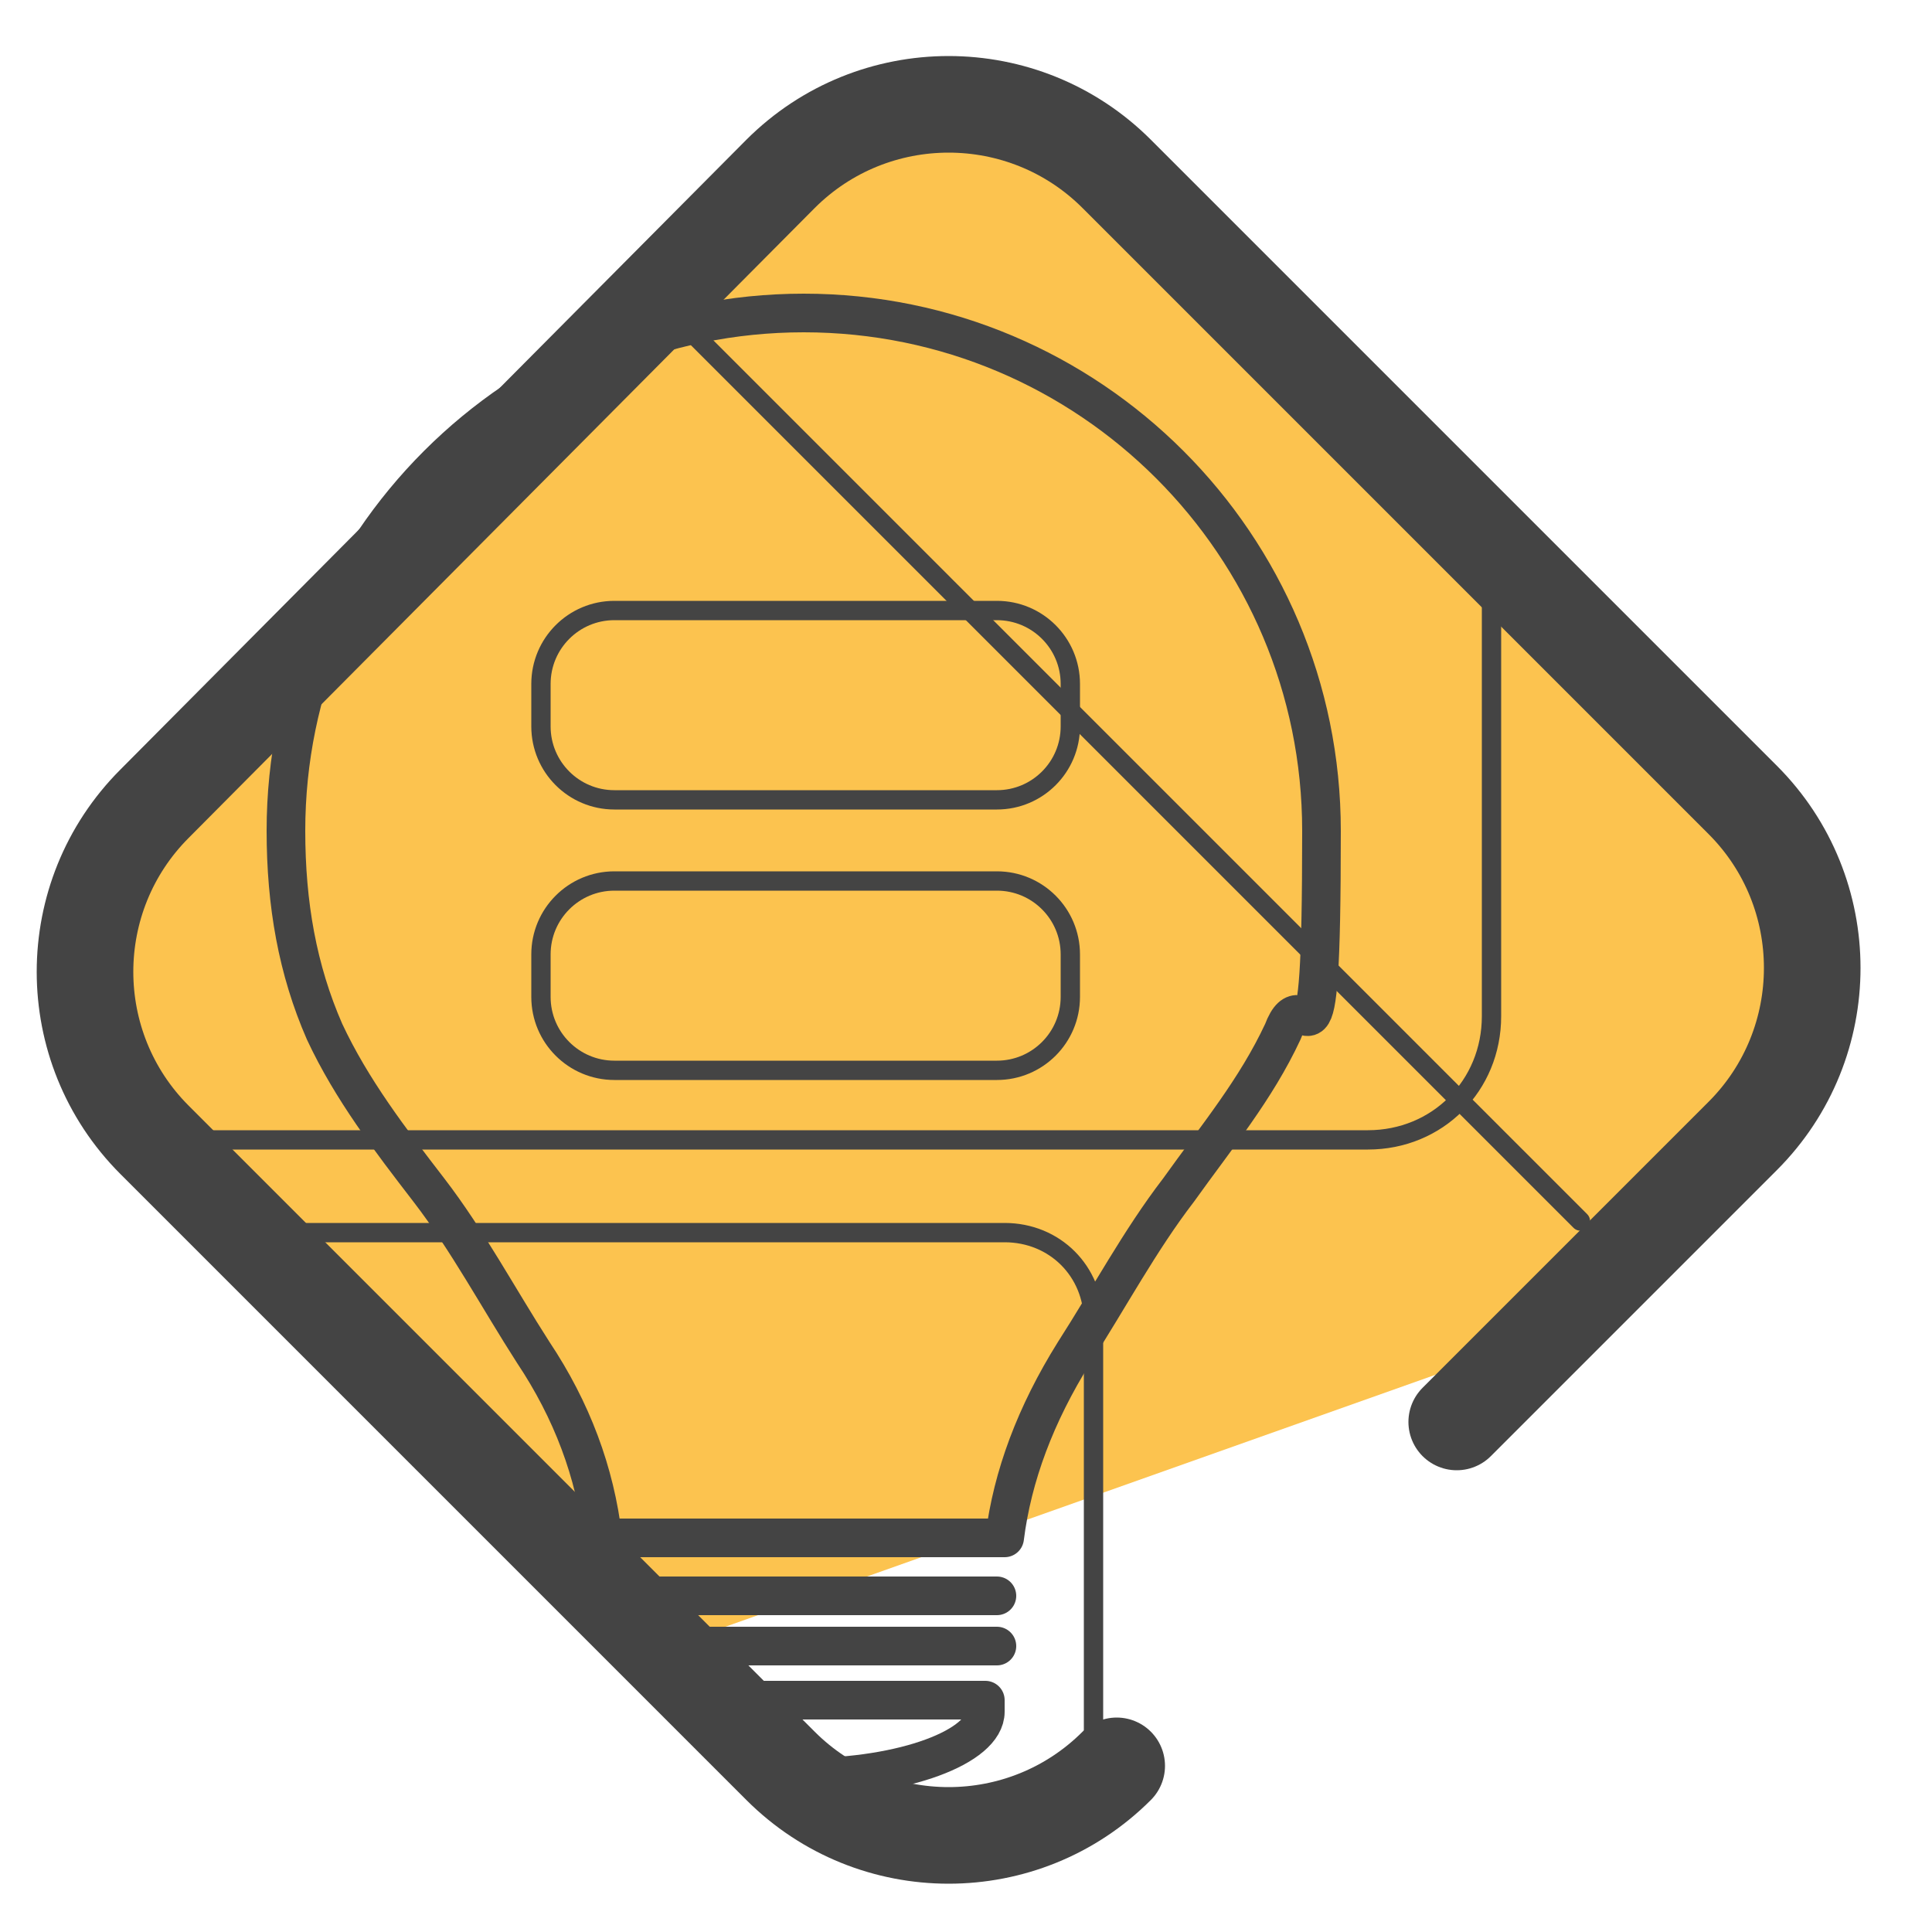
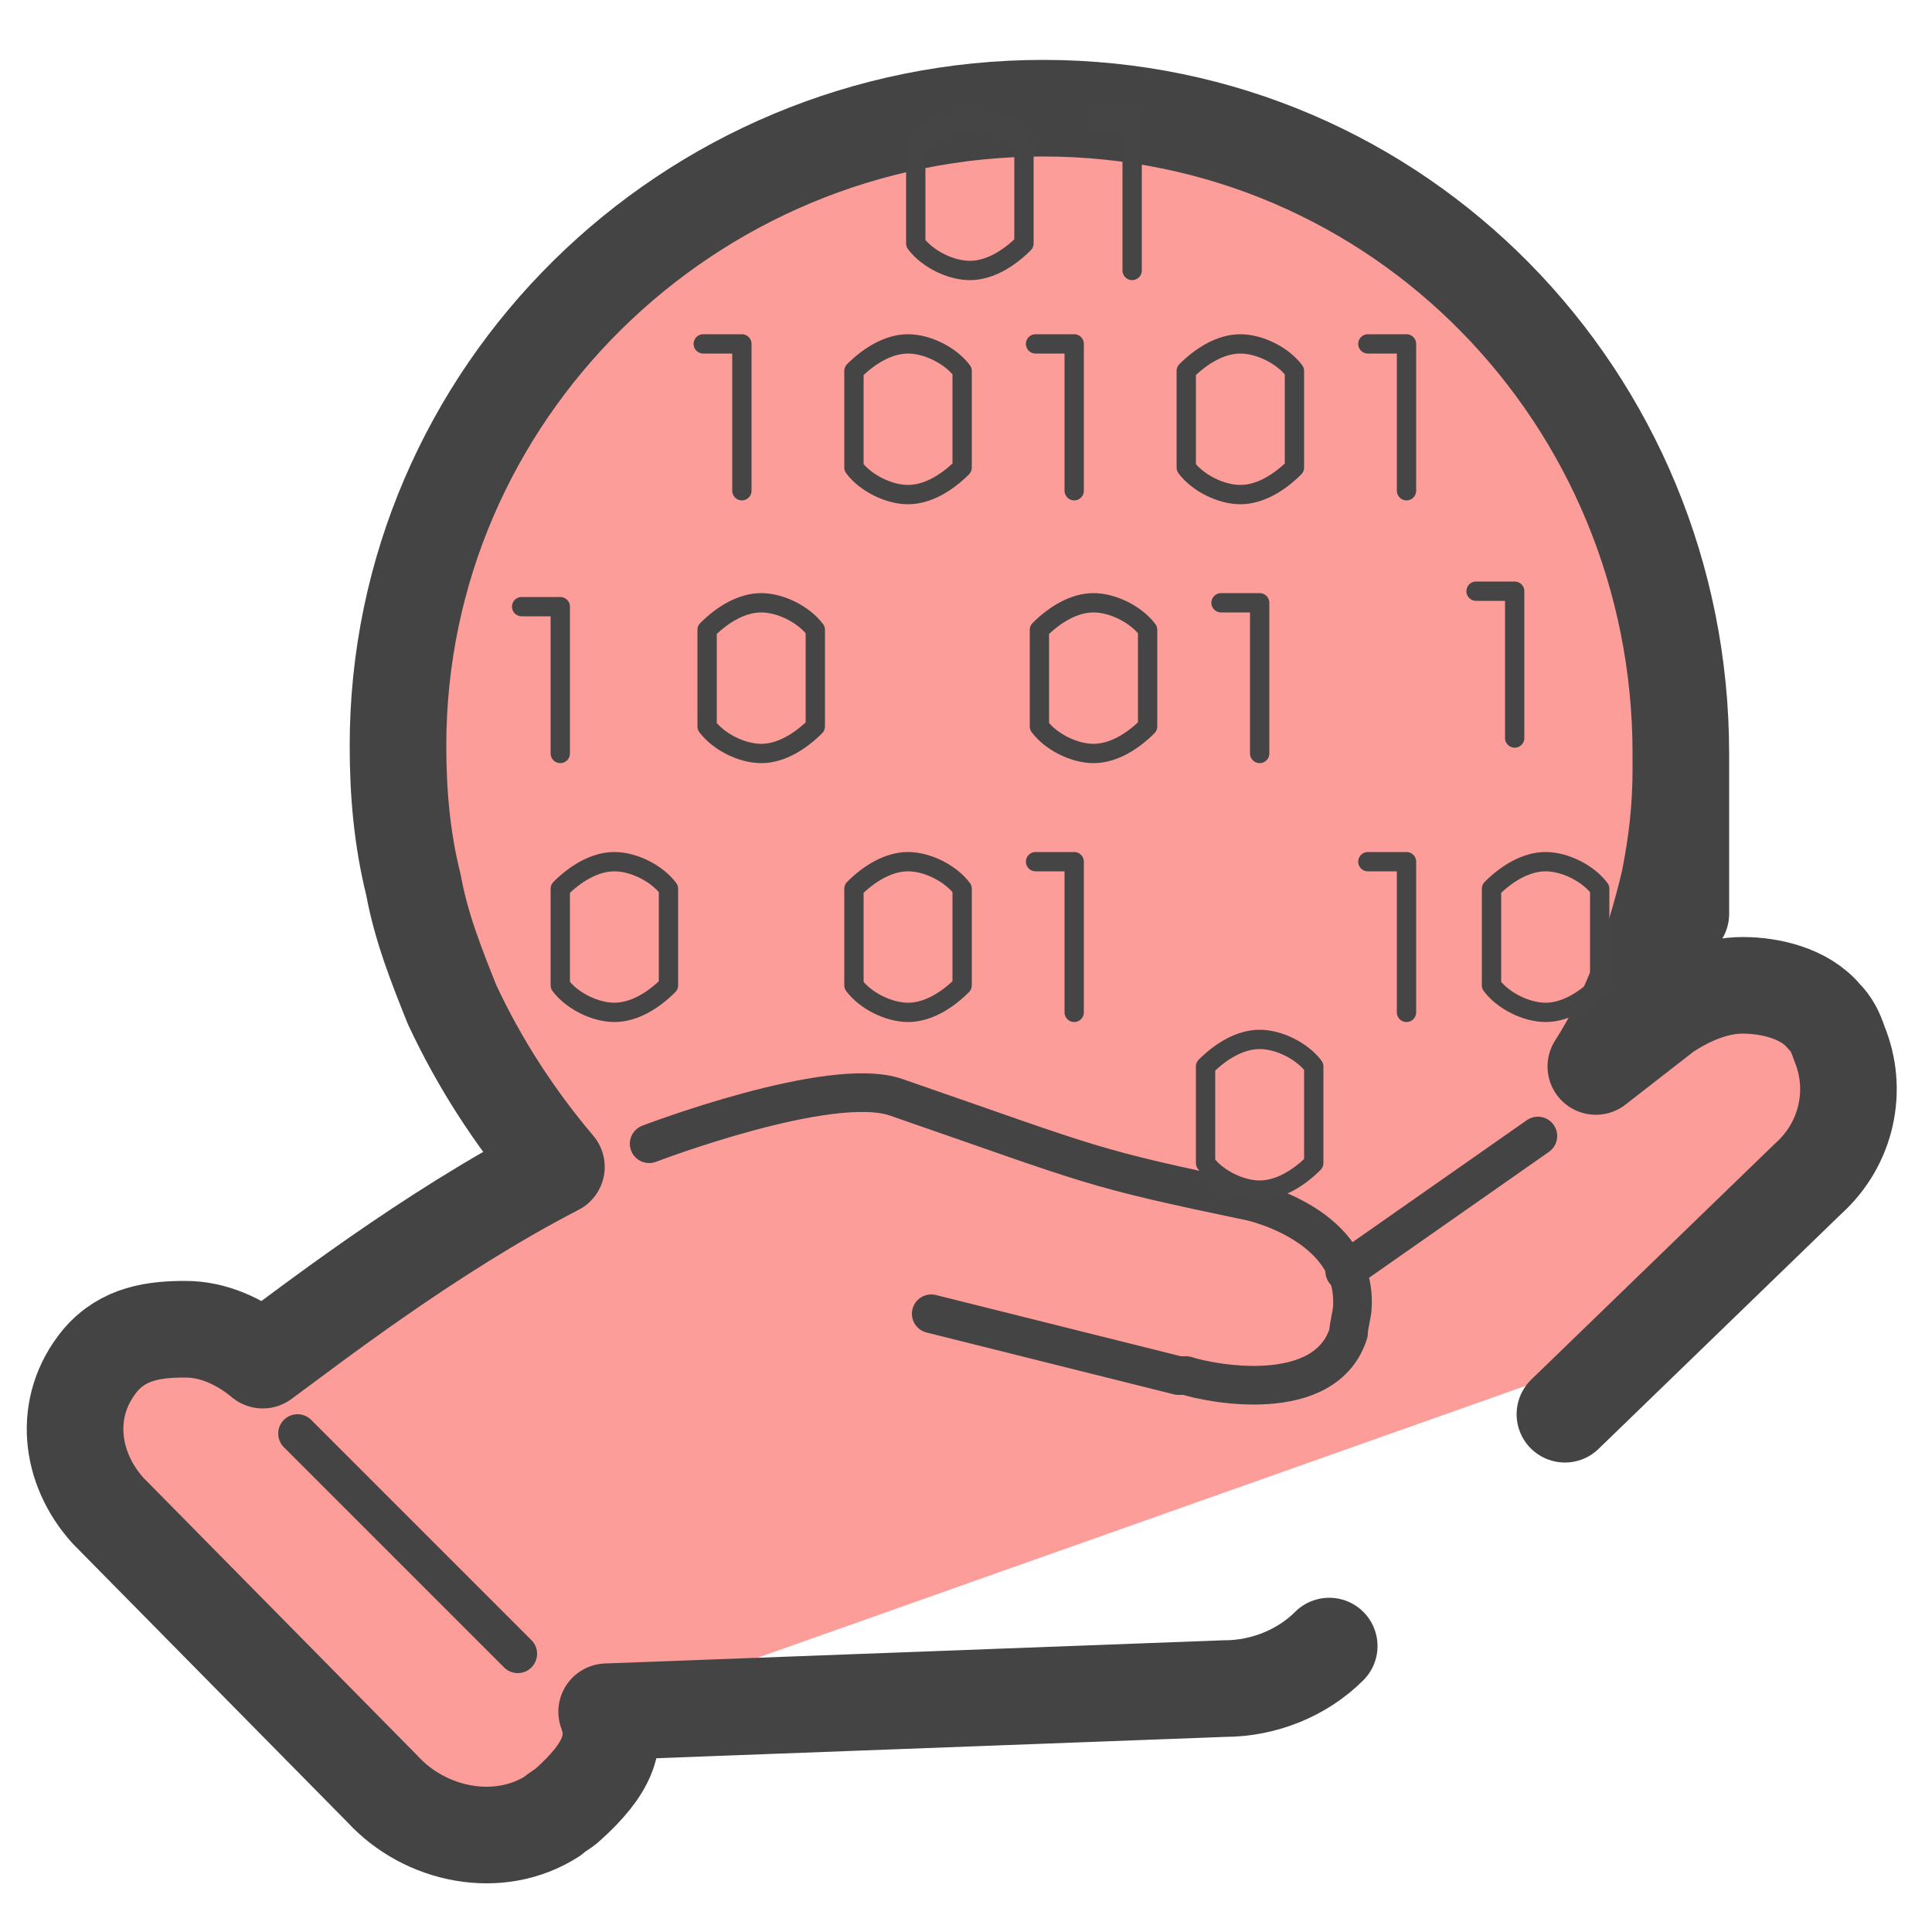
- <svg xmlns="http://www.w3.org/2000/svg" viewBox="0 0 50 50">
-   <path fill="#fcc34f" d="M47 26.3l-.5-4L29.3 4.7l-4.4-1.8c-4.1 0-17.8 12.9-17.8 15.5l-4.3 4-.2 5.9 14.2 14.5L41.6 34c.6-.3 6.2-6 5.4-7.6z" />
-   <path fill="none" stroke="#444" stroke-linecap="round" stroke-linejoin="round" stroke-width="2.5" d="M28.9 45.7c-2.4 2.4-6.3 2.4-8.7 0L4 29.5c-2.4-2.4-2.4-6.3 0-8.7L20.2 4.5c2.4-2.4 6.3-2.4 8.7 0l16.2 16.2c2.4 2.4 2.4 6.3 0 8.7l-7.4 7.4" />
-   <path fill="none" stroke="#444" stroke-linecap="round" stroke-linejoin="round" d="M15.6 39.8c-.2-1.7-.8-3.3-1.8-4.8-.9-1.4-1.7-2.9-2.7-4.2-1-1.3-2-2.6-2.7-4.1-.7-1.6-1-3.3-1-5.2 0-7.4 6-13.4 13.4-13.4s13.4 6 13.4 13.4-.4 3.6-1 5.2c-.7 1.5-1.7 2.7-2.7 4.1-1 1.3-1.8 2.8-2.7 4.2-1 1.6-1.6 3.2-1.8 4.8H15.7zm.3 1.5h9.9m-8.4 1.3h8.4m-5 3.4c2.6 0 4.7-.8 4.7-1.7V44h-7.1" />
-   <rect width="13.7" height="4.9" x="14" y="15.8" fill="none" stroke="#444" stroke-miterlimit="10" stroke-width=".5" rx="1.9" ry="1.9" />
-   <rect width="13.7" height="4.9" x="14" y="22.8" fill="none" stroke="#444" stroke-miterlimit="10" stroke-width=".5" rx="1.9" ry="1.9" />
-   <path fill="none" stroke="#444" stroke-linecap="round" stroke-linejoin="round" stroke-width=".5" d="M4 29.5h31.4c1.8 0 3.2-1.4 3.2-3.2V15.2M28.3 46.4V34.2c0-1.3-1-2.3-2.3-2.3H6.6M16.8 7.5l24.1 24.1" />
+ <svg xmlns="http://www.w3.org/2000/svg" id="Layer_1" version="1.1" viewBox="0 0 50 50">
+   <defs>
+     <style>
+       .st0, .st1 {
+         stroke: #444;
+       }
+ 
+       .st0, .st1, .st2 {
+         fill: none;
+         stroke-linecap: round;
+         stroke-linejoin: round;
+       }
+ 
+       .st1 {
+         stroke-width: 2.5px;
+       }
+ 
+       .st2 {
+         stroke: #454545;
+         stroke-width: .5px;
+       }
+ 
+       .st3 {
+         fill: #fc9d9a;
+       }
+     </style>
+   </defs>
+   <path class="st3" d="M47.4,26.4c-.1-.2-.2-.5-.4-.7-.5-.6-1.4-.8-2.1-.8-.7,0-1.4.3-2,.7l-1.8,1.4h0c.9-1.4,1.5-3.1,1.9-4.8.2-.9.3-1.9.3-2.9,0,0,0-.1,0-.2,0,0,0-.1,0-.2,0-9.1-7.3-16.6-16.5-16.7-8,0-14.8,5.6-16.3,13.2-.2,1-.3,2.1-.3,3.2,0,1.3.1,2.5.4,3.6.2,1.1.6,2.1,1,3.1.7,1.5,1.6,3,2.7,4.2-2.5,1.3-4.9,3-6.4,4.1-.5.4-.9.7-1.2.9-.6-.4-1.3-.7-2-.8-.7,0-1.5,0-2.2.8,0,0,0,0,0,0-.9,1.1-.8,2.8.2,3.9l7.1,7.2c1.2,1.2,3,1.5,4.4.7.1,0,.3-.2.4-.3,1.1-.9,1.3-1.6,1-2.4h1.9c0,0,.2,0,.2,0l.5-.2,22.6-8,5.9-5.6c1-.9,1.3-2.3.8-3.5Z" />
+   <g>
+     <path class="st0" d="M24.1,34l6.4,1.6s0,0,.1,0" />
+     <path class="st0" d="M30.7,35.6c.6.2,3.6.8,4.2-1.1,0-.2.1-.5.1-.7.1-2.1-2.6-2.7-2.6-2.7-4.3-.9-4-.9-9.2-2.7-1.7-.6-6.4,1.2-6.4,1.2" />
+     <line class="st0" x1="7.7" y1="37.1" x2="13.4" y2="42.8" />
+     <line class="st0" x1="34.8" y1="32.9" x2="39.8" y2="29.4" />
+     <path class="st1" d="M34.4,42.6c-.7.7-1.7,1.1-2.7,1.1l-16,.6c.3.8,0,1.5-1,2.4-.1.1-.3.2-.4.3-1.4.9-3.3.5-4.4-.7l-7.1-7.2c-1-1.1-1.2-2.7-.2-3.9,0,0,0,0,0,0,.6-.7,1.4-.8,2.2-.8.7,0,1.4.3,2,.8,1.1-.8,4.3-3.3,7.6-5-1.1-1.3-2-2.7-2.7-4.2-.4-1-.8-2-1-3.1-.3-1.2-.4-2.4-.4-3.6,0-9.1,7.5-16.5,16.7-16.5s16.5,7.5,16.5,16.7,0,.3,0,.4c0,1-.1,1.9-.3,2.9-.4,1.7-1,3.4-1.9,4.8h0s1.8-1.4,1.8-1.4c.6-.4,1.3-.7,2-.7.7,0,1.6.2,2.1.8.2.2.3.4.4.7.5,1.2.2,2.6-.8,3.5l-6.3,6.1" />
+     <g>
+       <polyline class="st2" points="19.2 12.7 19.2 8.9 18.2 8.9" />
+       <polyline class="st2" points="27.8 12.7 27.8 8.9 26.8 8.9" />
+       <path class="st2" d="M21.1,16.3v2.5c-.4.4-.9.7-1.4.7s-1.1-.3-1.4-.7v-2.5c.4-.4.9-.7,1.4-.7s1.1.3,1.4.7Z" />
+       <path class="st2" d="M29.7,16.3v2.5c-.4.4-.9.7-1.4.7s-1.1-.3-1.4-.7v-2.5c.4-.4.9-.7,1.4-.7s1.1.3,1.4.7Z" />
+       <polyline class="st2" points="32.6 19.5 32.6 15.6 31.6 15.6" />
+       <path class="st2" d="M24.9,9.6v2.5c-.4.4-.9.7-1.4.7s-1.1-.3-1.4-.7v-2.5c.4-.4.9-.7,1.4-.7s1.1.3,1.4.7Z" />
+       <path class="st2" d="M33.5,9.6v2.5c-.4.4-.9.7-1.4.7s-1.1-.3-1.4-.7v-2.5c.4-.4.9-.7,1.4-.7s1.1.3,1.4.7Z" />
+       <polyline class="st2" points="36.4 12.7 36.4 8.9 35.4 8.9" />
+       <polyline class="st2" points="27.8 26.2 27.8 22.3 26.8 22.3" />
+       <path class="st2" d="M24.9,23v2.5c-.4.4-.9.7-1.4.7s-1.1-.3-1.4-.7v-2.5c.4-.4.9-.7,1.4-.7s1.1.3,1.4.7Z" />
+       <polyline class="st2" points="36.4 26.2 36.4 22.3 35.4 22.3" />
+     </g>
+     <g>
+       <polyline class="st2" points="39.2 19.1 39.2 15.3 38.2 15.3" />
+       <polyline class="st2" points="14.5 19.5 14.5 15.7 13.5 15.7" />
+       <path class="st2" d="M17.3,23v2.5c-.4.4-.9.7-1.4.7s-1.1-.3-1.4-.7v-2.5c.4-.4.9-.7,1.4-.7s1.1.3,1.4.7Z" />
+       <path class="st2" d="M41.4,23v2.5c-.4.4-.9.7-1.4.7s-1.1-.3-1.4-.7v-2.5c.4-.4.9-.7,1.4-.7s1.1.3,1.4.7Z" />
+       <path class="st2" d="M34,27.6v2.5c-.4.4-.9.7-1.4.7s-1.1-.3-1.4-.7v-2.5c.4-.4.9-.7,1.4-.7s1.1.3,1.4.7Z" />
+       <polyline class="st2" points="29.3 7 29.3 3.1 28.4 3.1" />
+       <path class="st2" d="M26.5,3.8v2.5c-.4.4-.9.7-1.4.7s-1.1-.3-1.4-.7v-2.5c.4-.4.9-.7,1.4-.7s1.1.3,1.4.7Z" />
+     </g>
+   </g>
</svg>
